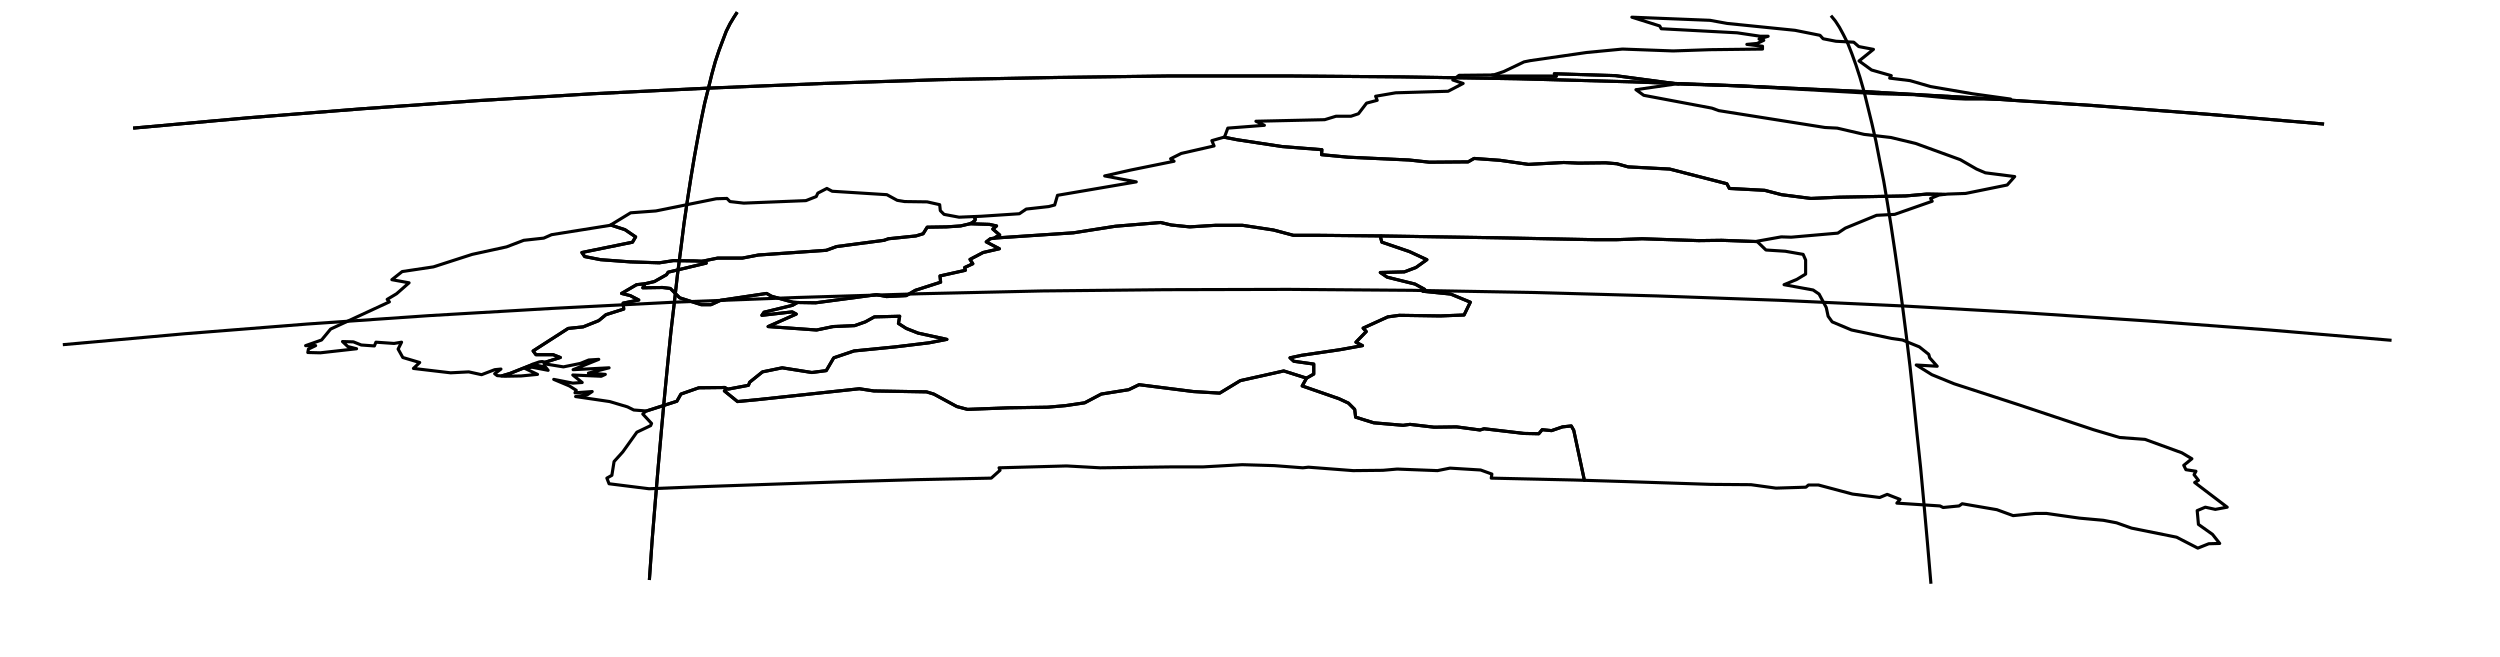
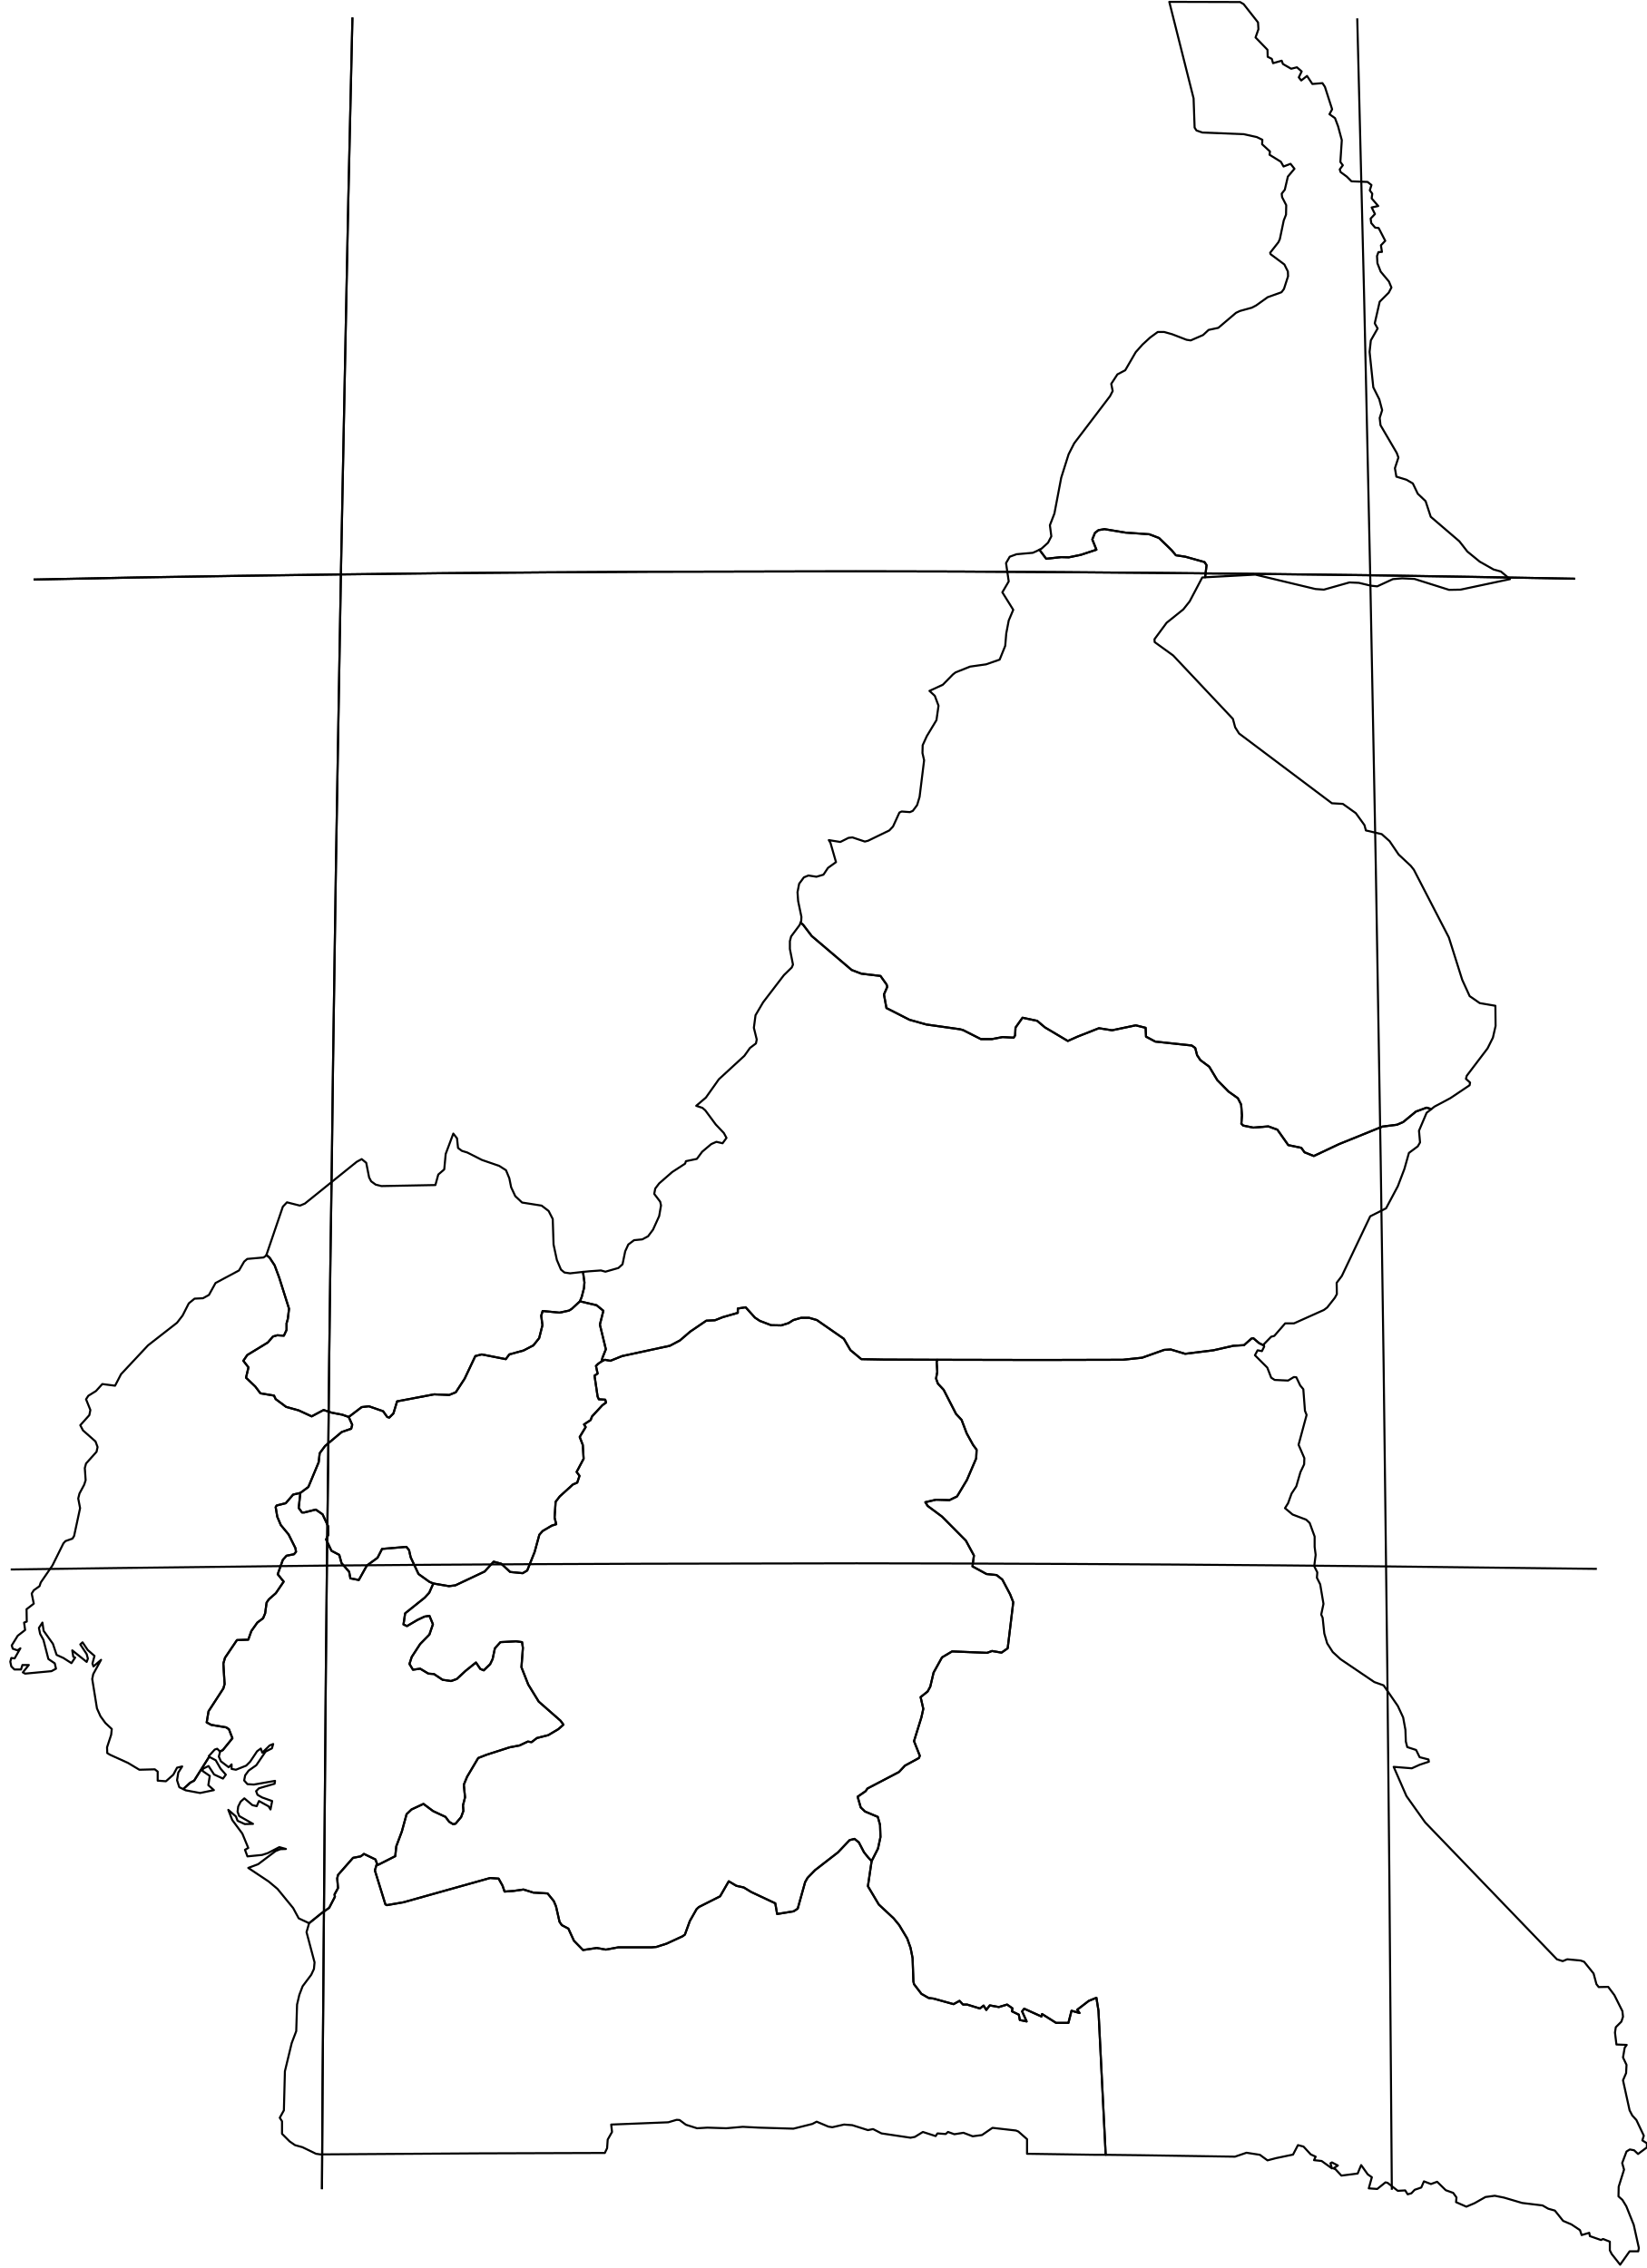
- <svg xmlns="http://www.w3.org/2000/svg" enable_background="new 0 0 800 210" height="210px" pretty_print="False" style="stroke-linejoin: round; stroke:#000; fill: none;" version="1.1" viewBox="0 0 800 210" width="800px">
+ <svg xmlns="http://www.w3.org/2000/svg" enable_background="new 0 0 800 1102" height="1102px" pretty_print="False" style="stroke-linejoin: round; stroke:#000; fill: none;" version="1.1" viewBox="0 0 800 1102" width="800px">
  <defs>
    <style type="text/css">path { fill-rule: evenodd; }</style>
  </defs>
  <g class="" id="cmr">
-     <path d="M477.5,24.0L480.0,24.4L498.0,24.4L497.4,23.6L516.9,24.2L537.1,26.9L555.1,27.4L592.4,29.5L601.1,30.0L612.4,30.3L624.9,31.5L629.1,31.7L643.4,31.7L631.2,30.0L617.8,27.7L611.2,25.8L604.7,25.0L605.2,24.2L598.9,22.4L594.9,19.5L599.5,15.8L594.8,14.9L593.2,13.5L587.5,13.2L583.4,12.4L582.4,11.3L574.4,9.7L552.7,7.5L547.2,6.5L522.2,5.5L531.1,8.3L531.6,9.2L555.9,10.5L563.3,11.6L565.8,11.6L562.9,12.5L564.4,12.9L562.3,13.9L559.0,14.2L564.0,14.8L564.0,15.7L547.1,15.9L535.4,16.3L519.2,15.7L507.7,16.8L489.7,19.4L487.7,19.8L481.2,22.9L478.2,23.9L477.5,24.0Z " data-name="Extrême-Nord" />
-     <path d="M170.5,116.6L163.2,119.5L160.5,120.3L161.4,120.4L166.8,120.3L172.0,119.8L168.0,117.9L170.2,117.5L175.4,118.5L174.6,117.5L170.5,116.6L170.5,116.6Z M206.4,90.8L203.7,91.1L198.9,93.9L201.7,94.6L204.4,96.0L199.4,97.0L199.6,98.9L193.9,100.7L191.6,102.6L186.6,104.6L181.8,105.1L170.6,112.3L171.5,113.5L177.0,113.5L179.3,114.4L174.5,115.9L174.6,115.9L174.1,116.4L180.3,117.4L185.7,116.3L188.4,115.2L191.6,115.0L183.4,118.3L194.9,117.7L188.3,119.4L193.7,119.8L192.4,120.4L183.3,120.0L186.3,122.4L183.3,122.6L177.2,121.4L182.2,123.5L184.4,124.9L184.0,125.7L189.5,125.3L188.0,126.3L184.2,126.9L195.1,128.5L200.8,130.2L202.8,131.2L206.6,131.5L206.6,131.6L216.6,128.4L217.9,126.1L223.6,124.1L232.0,124.0L232.5,124.4L233.1,124.5L239.5,123.3L239.9,122.3L244.0,119.0L250.3,117.7L259.8,119.2L264.4,118.6L266.8,114.5L273.3,112.3L286.5,111.0L297.3,109.7L303.0,108.6L293.8,106.6L290.0,105.1L287.5,103.5L287.9,101.2L279.8,101.4L276.9,103.0L273.5,104.2L266.6,104.5L261.3,105.6L245.8,104.5L254.8,100.5L253.5,99.8L243.8,100.9L244.5,99.9L253.6,97.7L255.2,96.8L253.7,96.7L246.9,94.8L245.3,93.9L230.6,96.1L227.5,97.5L224.4,97.5L217.5,95.3L214.5,92.3L212.0,92.0L205.7,92.1L206.4,90.8Z " data-name="Littoral" />
-     <path d="M306.9,69.5L302.1,68.6L300.9,67.4L300.7,65.5L296.7,64.6L289.5,64.5L287.1,64.1L283.8,62.3L266.3,61.2L264.6,60.3L261.7,61.8L261.2,62.9L257.9,64.2L238.0,65.0L233.6,64.5L232.6,63.5L229.2,63.6L209.9,67.5L201.8,68.1L195.4,72.0L200.0,73.5L203.4,75.8L202.4,77.5L186.2,80.8L187.1,82.1L192.2,83.1L201.7,83.8L211.0,84.1L215.5,83.4L222.4,83.5L224.7,83.6L229.6,82.6L237.5,82.6L242.7,81.6L264.4,80.1L267.7,78.9L282.9,76.9L284.3,76.4L293.1,75.5L295.4,74.8L296.7,72.7L302.9,72.6L307.4,72.3L310.4,71.6L311.2,71.2L312.0,70.5L312.1,70.1L311.7,69.3L306.9,69.5Z " data-name="Nord-Ouest" />
-     <path d="M318.2,76.2L316.9,76.4L315.6,77.4L319.8,79.6L314.6,80.8L310.4,83.0L311.3,84.4L308.7,85.6L308.9,86.5L300.8,88.3L301.0,90.3L292.9,92.9L290.0,94.6L283.7,94.9L280.5,94.3L261.0,96.9L255.2,96.8L253.6,97.7L244.5,99.9L243.8,100.9L253.5,99.8L254.8,100.5L245.8,104.5L261.3,105.6L266.6,104.5L273.5,104.2L276.9,103.0L279.8,101.4L287.9,101.2L287.5,103.5L290.0,105.1L293.8,106.6L303.0,108.6L297.3,109.7L286.5,111.0L273.3,112.3L266.8,114.5L264.4,118.6L259.8,119.2L250.3,117.7L244.0,119.0L239.9,122.3L239.5,123.3L233.1,124.5L232.5,124.4L231.8,125.1L236.0,128.5L242.3,127.9L275.0,124.4L279.6,125.1L296.5,125.4L298.8,126.1L306.2,130.1L309.6,131.0L322.8,130.5L335.3,130.3L341.0,129.8L347.1,128.9L352.4,126.1L361.2,124.7L364.5,123.1L381.9,125.3L390.3,125.8L396.9,121.8L410.8,118.7L416.8,120.6L418.1,121.0L420.4,119.7L420.4,116.5L414.0,115.6L412.8,114.5L416.5,113.7L428.8,111.9L436.0,110.6L433.9,109.5L437.2,106.1L436.2,105.0L444.1,101.4L447.8,100.9L460.9,101.1L468.5,100.8L470.5,96.7L464.2,94.1L455.3,93.2L455.9,92.6L452.8,90.9L443.9,88.7L441.7,87.2L449.4,87.0L453.1,85.6L456.6,83.1L451.0,80.5L442.2,77.5L441.7,75.7L442.0,75.5L422.0,75.3L413.9,75.3L407.5,73.6L397.6,72.1L388.9,72.1L380.7,72.6L374.8,72.0L371.4,71.2L356.9,72.4L343.5,74.5L319.5,76.1L318.2,76.2Z " data-name="Centre" />
-     <path d="M442.0,75.5L441.7,75.7L442.2,77.5L451.0,80.5L456.6,83.1L453.1,85.6L449.4,87.0L441.7,87.2L443.9,88.7L452.8,90.9L455.9,92.6L455.3,93.2L464.2,94.1L470.5,96.7L468.5,100.8L460.9,101.1L447.8,100.9L444.1,101.4L436.2,105.0L437.2,106.1L433.9,109.5L436.0,110.6L428.8,111.9L416.5,113.7L412.8,114.5L414.0,115.6L420.4,116.5L420.4,119.7L418.1,121.0L416.7,123.5L428.5,127.6L431.5,129.0L433.5,131.0L433.8,133.5L439.6,135.3L449.0,136.1L451.2,135.8L458.9,136.7L466.1,136.6L473.6,137.6L474.9,137.2L487.7,138.7L492.4,138.8L493.5,137.5L496.5,137.8L500.0,136.6L502.8,136.3L503.6,137.7L507.0,153.7L520.1,154.1L547.5,155.0L560.3,155.1L568.3,156.2L577.9,155.9L578.7,155.2L581.9,155.2L592.8,158.1L601.5,159.2L603.9,158.2L608.0,159.8L607.0,161.0L620.8,161.9L621.8,162.4L626.9,161.9L627.9,161.2L639.0,163.1L644.2,165.0L651.3,164.3L654.9,164.3L665.4,165.8L673.1,166.5L677.3,167.3L682.1,169.0L696.5,171.9L703.3,175.4L706.8,174.0L710.3,173.9L708.0,171.0L703.5,167.8L703.1,163.4L705.7,162.3L708.9,163.0L712.7,162.3L702.3,154.4L703.5,153.7L702.1,151.9L702.7,150.8L699.5,150.3L698.8,148.9L701.4,146.8L698.2,144.9L686.4,140.6L678.3,140.0L669.9,137.5L645.3,129.3L625.3,122.8L618.2,119.9L613.2,116.8L619.9,117.2L617.5,114.5L617.2,113.4L614.2,111.0L608.8,108.8L605.3,108.3L592.5,105.6L586.3,103.0L585.0,101.2L584.4,98.4L582.1,94.1L580.2,92.8L570.9,91.1L575.0,89.4L577.8,87.7L577.8,83.2L577.0,81.4L571.3,80.4L565.1,80.0L562.3,77.3L562.3,77.3L550.9,76.9L543.6,77.0L525.5,76.4L517.4,76.7L510.3,76.7L479.7,76.1L442.0,75.5Z " data-name="Est" />
-     <path d="M391.3,44.0L387.8,45.0L388.5,46.7L378.0,49.1L374.6,50.8L375.7,51.6L361.9,54.4L353.5,56.3L363.6,58.2L338.4,62.5L337.5,65.6L335.6,66.1L328.4,66.9L326.2,68.4L314.0,69.2L311.7,69.3L312.1,70.1L312.0,70.5L311.2,71.2L310.4,71.6L316.6,71.8L318.9,72.3L317.7,73.3L319.9,75.2L318.6,75.9L318.2,76.2L319.5,76.1L343.5,74.5L356.9,72.4L371.4,71.2L374.8,72.0L380.7,72.6L388.9,72.1L397.6,72.1L407.5,73.6L413.9,75.3L422.0,75.3L442.0,75.5L479.7,76.1L510.3,76.7L517.4,76.7L525.5,76.4L543.6,77.0L550.9,76.9L562.3,77.3L562.2,77.2L570.0,75.8L573.2,75.9L588.1,74.6L590.5,73.0L600.5,68.9L606.3,68.6L618.3,64.4L617.8,63.5L620.5,62.4L622.2,62.2L616.6,62.1L609.8,62.7L588.6,63.1L579.5,63.5L570.1,62.3L564.7,60.9L553.4,60.3L552.6,58.8L534.3,54.1L521.0,53.4L517.4,52.4L513.8,52.1L505.2,52.2L500.4,52.0L489.1,52.6L480.0,51.3L471.7,50.7L469.8,51.8L457.4,51.9L450.9,51.2L431.4,50.3L422.9,49.5L423.0,47.9L410.3,46.9L395.8,44.7L391.7,43.9L391.3,44.0Z " data-name="Adamaoua" />
-     <path d="M476.5,24.0L466.9,24.1L464.9,25.6L468.2,26.7L463.4,29.2L446.6,29.7L440.2,30.8L440.7,32.1L437.3,33.0L434.7,36.4L432.3,37.2L427.5,37.2L423.9,38.3L401.9,38.8L404.6,40.1L392.9,41.0L391.9,43.7L391.7,43.9L395.8,44.7L410.3,46.9L423.0,47.9L422.9,49.5L431.4,50.3L450.9,51.2L457.4,51.9L469.8,51.8L471.7,50.7L480.0,51.3L489.1,52.6L500.4,52.0L505.2,52.2L513.8,52.1L517.4,52.4L521.0,53.4L534.3,54.1L552.6,58.8L553.4,60.3L564.7,60.9L570.1,62.3L579.5,63.5L588.6,63.1L609.8,62.7L616.6,62.1L622.2,62.2L623.3,62.1L629.0,61.9L642.3,59.2L644.7,56.5L635.3,55.3L632.5,54.1L627.3,51.1L613.0,45.9L605.1,44.0L596.5,43.0L587.9,41.0L584.0,40.8L567.0,38.1L550.0,35.4L547.8,34.6L526.0,30.5L523.5,28.7L536.0,26.9L537.1,26.9L516.9,24.2L497.4,23.6L498.0,24.4L480.0,24.4L477.5,24.0L476.5,24.0Z " data-name="Nord" />
-     <path d="M318.6,75.9L319.9,75.2L317.7,73.3L318.9,72.3L316.6,71.8L310.4,71.6L307.4,72.3L302.9,72.6L296.7,72.7L295.4,74.8L293.1,75.5L284.3,76.4L282.9,76.9L267.7,78.9L264.4,80.1L242.7,81.6L237.5,82.6L229.6,82.6L224.7,83.6L226.0,84.2L213.8,87.1L213.3,87.9L209.4,90.1L206.4,90.8L205.7,92.1L212.0,92.0L214.5,92.3L217.5,95.3L224.4,97.5L227.5,97.5L230.6,96.1L245.3,93.9L246.9,94.8L253.7,96.7L255.2,96.8L261.0,96.9L280.5,94.3L283.7,94.9L290.0,94.6L292.9,92.9L301.0,90.3L300.8,88.3L308.9,86.5L308.7,85.6L311.3,84.4L310.4,83.0L314.6,80.8L319.8,79.6L315.6,77.4L316.9,76.4L318.2,76.2L318.6,75.9Z " data-name="Ouest" />
-     <path d="M195.3,72.1L176.5,75.1L174.0,76.2L167.6,76.9L162.1,79.0L151.1,81.4L138.7,85.4L128.7,86.9L125.4,89.5L130.9,90.5L126.9,94.0L123.9,95.8L124.6,96.6L105.8,105.3L102.9,108.8L97.8,110.6L101.0,110.6L98.7,111.7L98.5,112.8L102.5,112.9L114.1,111.6L111.3,110.9L109.6,109.3L113.1,109.4L115.6,110.4L119.8,110.7L120.3,109.5L126.1,109.9L128.5,109.5L127.4,111.7L128.9,114.4L134.3,116.0L132.3,117.9L144.2,119.3L150.0,119.0L154.1,119.9L158.3,118.3L160.3,118.1L158.3,119.6L159.1,120.2L160.5,120.3L163.2,119.5L170.5,116.6L170.3,116.6L172.6,115.8L173.5,115.7L174.5,115.9L179.3,114.4L177.0,113.5L171.5,113.5L170.6,112.3L181.8,105.1L186.6,104.6L191.6,102.6L193.9,100.7L199.6,98.9L199.4,97.0L204.4,96.0L201.7,94.6L198.9,93.9L203.7,91.1L206.4,90.8L209.4,90.1L213.3,87.9L213.8,87.1L226.0,84.2L224.7,83.6L222.4,83.5L215.5,83.4L211.0,84.1L201.7,83.8L192.2,83.1L187.1,82.1L186.2,80.8L202.4,77.5L203.4,75.8L200.0,73.5L195.4,72.0L195.3,72.1Z " data-name="Sud-Ouest" />
-     <path d="M416.8,120.6L410.8,118.7L396.9,121.8L390.3,125.8L381.9,125.3L364.5,123.1L361.2,124.7L352.4,126.1L347.1,128.9L341.0,129.8L335.3,130.3L322.8,130.5L309.6,131.0L306.2,130.1L298.8,126.1L296.5,125.4L279.6,125.1L275.0,124.4L242.3,127.9L236.0,128.5L231.8,125.1L232.5,124.4L232.0,124.0L223.6,124.1L217.9,126.1L216.6,128.4L206.6,131.6L206.6,131.6L205.7,132.5L208.5,135.5L208.2,136.2L203.8,138.3L199.3,144.6L196.5,147.7L195.8,152.1L194.2,153.0L194.9,154.8L207.7,156.4L225.4,155.7L268.6,154.2L292.9,153.5L317.2,153.0L320.0,150.5L319.7,149.7L341.3,149.1L352.1,149.7L375.6,149.4L385.1,149.4L397.5,148.7L407.8,149.0L416.9,149.7L418.7,149.5L433.0,150.6L442.5,150.5L447.1,150.1L460.0,150.6L464.0,149.8L473.8,150.4L477.4,151.7L477.2,153.0L503.6,153.6L507.0,153.7L503.6,137.7L502.8,136.3L500.0,136.6L496.5,137.8L493.5,137.5L492.4,138.8L487.7,138.7L474.9,137.2L473.6,137.6L466.1,136.6L458.9,136.7L451.2,135.8L449.0,136.1L439.6,135.3L433.8,133.5L433.5,131.0L431.5,129.0L428.5,127.6L416.7,123.5L418.1,121.0L416.8,120.6Z " data-name="Sud" />
+     <path d="M504.9,267.1L508.2,271.5L515.5,270.7L519.2,270.8L525.0,269.6L532.6,267.1L530.6,262.1L531.9,258.9L533.6,257.6L536.5,257.1L546.8,258.8L558.3,259.6L563.0,261.4L569.1,267.3L571.2,269.8L575.8,270.5L585.1,273.1L586.1,274.6L585.4,280.5L609.8,279.2L639.0,286.2L643.1,286.5L655.5,283.0L660.1,283.2L666.0,284.6L669.0,284.9L676.6,281.4L681.1,281.0L687.1,281.3L703.9,286.6L709.5,286.5L733.5,281.4L729.1,277.7L725.5,276.7L718.8,272.9L712.8,268.0L708.9,263.0L695.0,251.1L692.5,243.5L688.7,239.9L686.3,234.9L683.2,233.1L678.3,231.6L677.6,227.5L679.3,222.3L678.5,220.1L670.6,206.6L670.2,203.1L671.4,199.3L670.0,194.0L667.1,188.2L665.3,171.0L665.9,165.4L669.2,159.6L667.8,157.1L670.2,146.6L674.6,142.2L675.9,139.7L674.7,136.8L670.7,132.0L669.1,127.9L668.9,124.4L669.6,122.5L671.3,122.4L670.8,119.2L672.9,117.0L669.7,110.8L668.0,110.6L666.1,108.4L665.8,106.2L667.9,104.0L666.3,100.8L669.5,100.1L666.3,96.4L666.6,94.1L665.4,92.5L666.2,89.9L664.3,88.4L656.5,88.1L654.2,85.8L651.2,83.6L650.8,82.3L652.3,80.3L651.1,78.7L651.8,68.1L650.0,61.4L648.5,57.4L645.8,55.5L647.1,53.1L643.6,42.2L642.4,40.4L637.5,40.8L634.9,36.9L632.1,39.1L630.9,37.6L632.3,34.7L630.0,32.7L627.2,33.4L623.2,31.1L622.6,29.5L618.4,30.7L617.8,28.6L615.8,27.6L615.7,24.2L609.9,18.2L611.3,14.2L611.1,10.9L604.1,2.0L602.4,1.0L568.0,0.9L579.8,47.8L580.3,62.0L581.2,63.4L584.1,64.4L604.2,65.2L610.5,66.6L613.2,67.9L613.1,70.1L616.9,73.6L616.7,75.2L622.2,78.6L623.5,80.9L626.9,79.6L628.8,82.0L625.6,85.8L624.1,92.2L622.6,94.1L622.8,95.8L624.8,99.7L624.7,104.3L623.6,107.1L621.7,116.2L621.0,117.7L617.0,122.8L617.2,123.5L623.9,128.5L625.6,131.9L625.7,134.2L623.7,140.4L622.5,142.0L615.8,144.4L610.2,148.4L608.1,149.5L602.3,151.1L600.4,152.0L591.8,159.3L587.1,160.3L584.4,162.8L578.4,165.4L576.4,165.1L569.4,162.4L565.5,161.3L562.4,161.3L558.7,164.0L555.0,167.4L551.7,171.1L546.6,179.9L542.8,181.9L539.8,186.5L540.5,190.0L539.2,192.5L521.8,215.4L519.1,220.7L515.5,232.1L512.2,249.5L510.0,255.2L510.7,260.6L509.1,263.7L505.9,266.6L504.9,267.1Z " data-name="Extrême-Nord" />
+     <path d="M101.6,853.6L94.3,865.2L92.4,866.2L89.0,869.3L90.2,869.9L97.2,871.2L103.9,869.8L101.2,867.4L101.9,862.9L98.4,860.5L98.6,859.4L101.3,858.1L104.0,862.2L108.3,864.2L109.7,862.3L107.1,859.3L104.8,855.3L101.6,853.6L101.6,853.6Z M145.9,725.4L142.4,726.2L138.8,730.4L134.4,731.5L133.9,732.3L134.7,737.0L136.4,741.0L140.2,745.6L143.5,752.2L143.8,754.0L142.8,755.2L139.2,755.9L137.4,757.9L134.9,764.9L137.8,768.5L134.0,774.1L130.6,777.1L129.5,778.7L128.8,783.9L127.8,786.3L125.0,788.4L122.1,792.5L120.6,796.7L115.1,796.9L109.3,805.5L108.5,808.3L109.1,818.3L108.5,820.4L101.3,831.5L100.4,836.9L102.6,838.1L109.8,839.3L111.2,840.2L112.9,844.6L108.2,850.4L106.8,851.0L106.9,851.2L106.3,853.5L107.3,855.8L111.1,858.7L112.5,857.3L112.5,859.5L114.6,859.9L119.6,857.9L121.5,856.0L124.9,850.9L126.7,849.6L127.4,851.6L131.0,848.1L132.7,847.4L132.1,849.5L129.0,851.1L124.5,857.7L120.8,860.3L119.1,862.6L118.6,865.1L120.2,866.9L123.3,867.1L133.6,865.3L133.4,866.7L125.8,868.9L124.4,870.3L125.1,872.1L127.4,873.4L132.2,875.1L131.4,879.2L130.5,877.7L125.8,875.1L124.7,877.6L122.6,877.1L118.7,873.8L116.9,875.4L115.7,877.8L115.4,880.3L116.2,882.4L122.9,886.2L118.9,886.3L115.4,884.7L114.6,882.6L110.9,879.4L112.8,884.3L117.7,890.9L120.6,897.9L119.0,898.8L120.2,902.0L127.3,901.3L130.1,900.4L135.7,897.5L138.9,898.4L136.2,898.5L133.9,899.4L125.4,905.8L120.6,907.6L130.5,914.2L134.8,917.8L142.4,927.1L145.1,932.1L150.0,934.4L150.0,934.6L156.2,929.6L159.9,927.0L162.7,921.6L162.5,920.5L164.2,917.4L163.8,912.7L164.2,911.0L171.5,902.7L175.2,902.0L176.8,900.8L182.4,903.5L183.1,905.5L183.7,906.1L192.0,901.9L192.5,897.1L195.2,889.9L197.5,881.5L199.9,879.2L205.7,876.5L210.4,880.0L216.4,882.8L218.2,885.2L220.2,886.4L221.3,886.1L224.0,882.9L225.1,879.9L224.9,877.2L225.9,873.3L225.3,867.2L226.9,863.3L232.3,854.2L236.4,852.6L247.6,849.0L252.4,848.1L256.4,846.2L258.2,846.5L260.8,844.5L266.3,843.1L271.2,840.2L273.7,838.0L272.3,836.1L261.7,826.8L256.6,818.5L253.3,810.1L254.0,800.7L253.6,797.9L250.7,797.5L243.1,797.9L240.4,800.9L239.3,806.1L238.1,808.6L235.0,811.6L233.3,810.9L231.2,807.8L226.1,811.9L221.9,815.8L219.1,816.8L215.0,816.2L210.8,813.4L208.1,813.2L204.1,810.8L200.6,811.3L198.9,808.5L200.0,805.1L204.1,798.8L208.6,794.2L210.3,789.2L208.6,785.1L206.2,785.5L202.8,787.1L197.7,790.1L196.0,789.3L196.8,783.9L206.3,776.3L208.5,773.9L210.5,769.4L208.6,768.6L203.3,764.8L199.5,756.7L198.7,753.2L197.4,751.6L185.6,752.6L183.4,756.9L178.2,760.7L174.3,767.7L170.2,766.9L169.6,763.7L165.9,759.5L164.8,755.5L161.0,753.5L158.4,748.0L159.5,745.7L159.4,741.6L156.7,735.8L153.4,733.5L147.8,734.9L146.7,734.9L145.1,732.7L145.9,725.4Z " data-name="Littoral" />
+     <path d="M276.9,618.7L274.2,618.3L272.5,616.9L270.5,612.2L268.9,604.7L268.5,592.3L266.5,588.4L263.1,585.8L253.6,584.3L250.3,581.2L248.3,576.9L247.4,572.5L245.8,568.6L242.5,566.5L234.1,563.6L227.0,560.0L224.4,559.2L222.5,557.8L222.0,553.1L220.2,550.8L216.5,560.7L215.8,568.2L212.9,570.7L211.5,575.8L185.3,576.3L182.5,575.6L180.3,574.0L179.3,572.1L177.9,565.0L175.7,563.2L173.3,564.5L148.1,584.8L145.7,585.8L139.4,584.2L137.4,586.3L129.4,609.8L130.9,611.0L133.4,614.8L135.6,620.7L140.4,635.9L139.8,640.9L139.2,643.0L139.2,646.2L137.9,649.0L134.7,648.8L132.6,649.4L130.1,652.3L120.1,658.4L118.2,661.2L120.7,664.4L119.5,669.4L124.0,673.7L126.5,677.0L133.1,678.1L133.9,679.8L139.0,683.6L145.1,685.3L151.4,688.2L157.2,685.1L161.1,686.4L166.3,687.4L169.4,688.5L175.7,683.7L179.2,683.3L186.1,685.7L188.1,688.5L189.1,688.8L191.1,686.8L192.9,680.9L210.9,677.5L218.2,677.8L221.4,676.5L225.7,669.9L230.9,658.9L234.0,658.1L245.7,660.4L247.4,658.1L254.3,656.2L259.1,653.7L261.9,650.2L263.5,643.9L262.9,639.3L263.6,637.0L271.8,637.8L276.4,636.8L277.7,636.0L281.7,632.3L282.6,630.1L283.7,625.8L283.9,623.1L283.2,618.0L276.9,618.7Z " data-name="Nord-Ouest" />
+     <path d="M292.2,661.5L290.5,662.7L289.5,663.7L290.3,667.4L288.8,668.4L290.3,678.6L290.9,679.9L294.0,680.1L294.4,681.5L292.6,682.8L287.6,688.2L286.9,690.0L283.7,692.1L284.5,693.4L281.6,698.2L283.1,702.1L283.5,708.8L280.1,715.2L281.5,717.1L280.4,720.4L278.3,721.3L271.9,727.1L269.9,729.7L269.4,737.4L270.2,740.6L268.0,741.3L263.6,743.9L262.0,745.7L259.7,754.1L256.1,763.1L253.9,764.4L247.8,763.8L243.5,759.8L239.8,758.8L235.4,763.6L221.2,770.3L218.1,770.7L210.5,769.4L208.5,773.9L206.3,776.3L196.8,783.9L196.0,789.3L197.7,790.1L202.8,787.1L206.2,785.5L208.6,785.1L210.3,789.2L208.6,794.2L204.1,798.8L200.0,805.1L198.9,808.5L200.6,811.3L204.1,810.8L208.1,813.2L210.8,813.4L215.0,816.2L219.1,816.8L221.9,815.8L226.1,811.9L231.2,807.8L233.3,810.9L235.0,811.6L238.1,808.6L239.3,806.1L240.4,800.9L243.1,797.9L250.7,797.5L253.6,797.9L254.0,800.7L253.3,810.1L256.6,818.5L261.7,826.8L272.3,836.1L273.7,838.0L271.2,840.2L266.3,843.1L260.8,844.5L258.2,846.5L256.4,846.2L252.4,848.1L247.6,849.0L236.4,852.6L232.3,854.2L226.9,863.3L225.3,867.2L225.9,873.3L224.9,877.2L225.1,879.9L224.0,882.9L221.3,886.1L220.2,886.4L218.2,885.2L216.4,882.8L210.4,880.0L205.7,876.5L199.9,879.2L197.5,881.5L195.2,889.9L192.5,897.1L192.0,901.9L183.7,906.1L183.1,905.5L182.1,908.8L187.2,925.3L187.9,925.7L196.0,924.3L238.1,912.5L242.2,912.8L244.1,916.2L245.1,919.1L249.4,918.8L254.3,918.1L259.1,919.6L266.0,920.0L269.0,923.7L270.1,926.3L271.8,933.8L272.9,935.4L276.1,937.1L278.8,943.0L283.2,947.5L289.9,946.5L294.3,947.3L300.3,946.2L316.4,946.2L318.8,946.0L323.8,944.4L331.6,940.8L332.7,940.0L335.1,933.4L338.4,927.6L339.5,926.6L349.8,921.4L354.0,914.1L357.7,916.3L361.3,917.1L364.9,919.3L376.6,924.8L377.5,930.0L385.5,928.7L387.5,927.4L391.1,914.5L392.3,912.4L395.9,908.7L407.0,900.1L412.7,894.1L415.1,893.5L417.2,895.2L419.7,900.0L421.8,902.6L423.4,904.3L426.5,898.2L427.7,892.6L427.5,886.7L426.4,882.8L420.2,880.2L418.1,878.2L416.6,873.0L420.5,870.3L421.4,869.0L436.7,861.0L439.6,857.9L446.4,854.2L446.8,853.1L444.0,846.0L447.6,834.4L448.5,830.3L447.2,824.6L450.6,821.9L451.9,819.5L453.5,812.7L457.6,805.3L462.5,802.4L479.5,803.1L481.9,802.2L486.5,803.0L489.5,800.9L492.2,778.5L490.7,774.7L486.9,767.5L484.1,765.3L479.2,764.8L472.4,761.1L473.1,755.8L469.2,748.6L457.6,736.9L450.6,731.7L449.5,729.9L454.7,728.7L461.2,728.9L464.9,727.1L469.7,719.1L474.2,708.6L474.4,704.4L472.7,702.1L469.6,696.5L467.1,689.9L464.4,687.0L458.4,675.3L455.6,672.3L454.7,669.8L455.3,666.6L455.0,661.8L455.3,660.7L429.0,660.6L418.4,660.4L413.1,656.0L409.9,650.5L396.8,641.4L393.0,640.3L389.2,640.3L385.4,641.4L383.0,642.9L379.5,644.0L374.6,643.9L369.1,641.8L366.7,640.2L362.2,635.2L358.4,635.8L358.4,637.9L351.1,640.0L347.3,641.5L343.1,641.7L335.3,647.0L330.3,651.3L325.4,653.9L302.2,658.9L296.5,661.2L293.8,660.7L292.2,661.5Z " data-name="Centre" />
+     <path d="M614.0,653.8L611.6,652.6L608.8,650.2L607.9,650.4L604.3,653.6L599.1,653.9L589.4,656.1L575.7,657.8L568.7,655.7L565.5,655.9L554.8,659.7L545.4,660.7L505.1,660.8L455.3,660.7L455.0,661.8L455.3,666.6L454.7,669.8L455.6,672.3L458.4,675.3L464.4,687.0L467.1,689.9L469.6,696.5L472.7,702.1L474.4,704.4L474.2,708.6L469.7,719.1L464.9,727.1L461.2,728.9L454.7,728.7L449.5,729.9L450.6,731.7L457.6,736.9L469.2,748.6L473.1,755.8L472.4,761.1L479.2,764.8L484.1,765.3L486.9,767.5L490.7,774.7L492.2,778.5L489.5,800.9L486.5,803.0L481.9,802.2L479.5,803.1L462.5,802.4L457.6,805.3L453.5,812.7L451.9,819.5L450.6,821.9L447.2,824.6L448.5,830.3L447.6,834.4L444.0,846.0L446.8,853.1L446.4,854.2L439.6,857.9L436.7,861.0L421.4,869.0L420.5,870.3L416.6,873.0L418.1,878.2L420.2,880.2L426.4,882.8L427.5,886.7L427.7,892.6L426.5,898.2L423.4,904.3L421.6,916.5L426.9,925.4L434.1,932.1L436.8,935.4L440.7,941.9L442.3,946.4L443.3,951.4L443.7,962.8L444.0,964.1L447.6,968.8L451.1,970.8L453.5,971.1L463.2,973.8L466.1,972.2L467.8,974.0L469.8,974.0L476.0,975.9L477.8,974.5L479.1,976.6L480.8,974.4L485.2,975.2L489.2,974.0L491.8,975.8L491.6,977.3L494.9,978.9L495.4,981.5L498.7,982.2L496.5,977.3L497.5,976.0L505.9,979.8L506.2,978.6L513.0,982.9L519.0,982.9L520.5,977.0L524.4,978.1L523.3,976.5L528.9,972.2L532.6,970.7L533.6,977.0L537.1,1047.0L553.9,1047.2L599.9,1047.9L605.5,1046.0L612.0,1047.0L615.7,1049.7L619.9,1048.6L628.1,1046.9L630.5,1042.3L633.2,1043.0L636.7,1046.8L639.1,1047.9L638.3,1049.6L642.0,1050.0L647.0,1053.6L646.3,1051.1L647.0,1050.7L649.9,1052.2L647.7,1053.6L648.7,1054.0L651.6,1057.1L659.5,1056.1L661.2,1052.0L664.4,1056.5L666.4,1057.9L664.9,1063.3L669.0,1063.6L673.0,1060.4L674.0,1060.6L679.0,1064.5L682.6,1064.3L683.8,1066.2L685.6,1065.7L687.2,1064.0L690.4,1062.9L691.7,1059.9L695.1,1061.2L698.1,1060.1L702.3,1064.2L705.9,1065.5L707.5,1067.7L707.3,1070.0L712.3,1072.2L716.3,1070.5L721.6,1067.5L726.1,1066.9L730.6,1067.8L739.4,1070.4L749.3,1071.6L752.1,1073.2L755.3,1074.1L759.3,1079.1L763.3,1080.8L767.5,1083.6L768.3,1086.0L772.0,1084.9L772.3,1086.5L777.7,1088.4L778.7,1087.9L782.0,1089.2L782.0,1093.4L782.9,1095.2L787.0,1100.4L791.6,1093.9L795.8,1093.9L796.1,1092.3L793.6,1081.0L790.0,1072.0L788.1,1068.9L786.2,1067.2L786.3,1062.5L788.9,1054.2L788.0,1051.0L790.1,1045.4L791.7,1044.4L793.8,1044.8L795.7,1046.6L800.0,1043.4L800.0,1041.4L797.8,1040.0L798.5,1037.7L794.9,1030.1L792.9,1027.9L791.6,1025.4L788.4,1010.8L789.9,1007.3L790.1,1003.3L788.4,999.7L789.2,995.0L790.2,993.6L785.2,993.4L784.5,987.6L784.9,985.0L787.6,982.3L788.4,979.9L788.1,977.2L784.2,969.4L781.2,965.4L776.6,965.5L775.5,964.1L774.1,958.9L769.5,953.2L767.8,952.6L761.3,952.0L759.1,952.9L756.3,952.0L692.3,885.5L683.2,872.7L677.0,858.5L685.8,859.2L689.8,857.4L694.1,856.0L693.9,854.9L689.6,853.8L687.9,850.3L683.6,848.9L682.9,846.2L682.7,840.5L681.6,834.5L679.0,828.9L672.1,818.9L667.6,817.3L651.2,806.2L647.4,802.7L644.7,798.5L643.3,793.7L642.5,786.1L641.8,784.5L642.9,779.3L641.3,769.8L639.7,766.6L639.9,764.0L638.4,761.0L639.1,755.5L638.6,751.6L638.6,746.6L636.2,740.0L634.5,738.4L627.9,735.9L624.2,732.8L625.7,730.4L627.4,725.7L629.7,722.2L631.7,715.3L633.5,711.5L633.6,708.5L630.8,702.0L634.7,687.5L633.9,685.5L633.1,675.0L631.6,673.2L629.7,669.2L628.5,669.1L625.7,670.8L619.2,670.5L617.5,669.4L615.6,664.5L609.6,658.5L610.9,656.1L613.0,656.5L614.1,654.3L614.0,653.8Z " data-name="Est" />
+     <path d="M388.4,449.5L384.3,455.0L383.7,457.3L383.7,461.1L385.2,468.7L384.6,470.1L380.8,473.8L370.7,487.0L367.0,493.3L366.2,499.4L367.6,505.1L367.2,507.0L364.3,509.2L361.6,513.0L349.2,524.4L342.9,533.3L338.2,537.3L341.2,538.3L342.6,539.5L347.7,546.4L351.6,550.5L352.9,552.9L351.0,555.5L348.0,554.8L345.5,555.9L341.1,559.6L338.5,563.1L333.2,564.2L332.8,565.4L326.5,569.5L320.2,575.0L318.3,577.5L317.8,580.1L320.7,583.9L321.1,585.7L320.2,590.9L317.2,597.5L314.8,600.7L312.0,602.2L308.0,602.6L305.2,604.7L303.7,608.0L302.4,614.3L300.4,616.1L294.1,617.9L291.9,617.3L286.3,617.7L283.2,618.0L283.9,623.1L283.7,625.8L282.6,630.1L281.7,632.3L289.8,634.2L293.1,636.9L291.4,643.6L294.3,655.6L292.7,659.6L292.2,661.5L293.8,660.7L296.5,661.2L302.2,658.9L325.4,653.9L330.3,651.3L335.3,647.0L343.1,641.7L347.3,641.5L351.1,640.0L358.4,637.9L358.4,635.8L362.2,635.2L366.7,640.2L369.1,641.8L374.6,643.9L379.5,644.0L383.0,642.9L385.4,641.4L389.2,640.3L393.0,640.3L396.8,641.4L409.9,650.5L413.1,656.0L418.4,660.4L429.0,660.6L455.3,660.7L505.1,660.8L545.4,660.7L554.8,659.7L565.5,655.9L568.7,655.7L575.7,657.8L589.4,656.1L599.1,653.9L604.3,653.6L607.9,650.4L608.8,650.2L611.6,652.6L614.0,653.8L613.9,653.2L617.5,649.5L619.0,649.1L624.3,643.0L628.6,643.0L643.1,636.5L644.7,635.3L648.4,630.6L649.4,628.8L649.3,623.3L651.8,620.0L665.6,591.0L673.3,587.1L679.0,576.4L682.2,568.0L684.4,560.2L688.7,557.0L689.8,555.1L689.3,549.4L693.0,540.7L695.3,538.9L693.0,538.2L687.8,540.1L681.6,545.2L678.6,546.5L671.5,547.4L650.5,555.9L638.2,561.7L633.7,559.9L632.1,557.7L625.8,556.4L620.5,548.9L616.1,547.3L608.8,547.9L603.9,546.9L603.0,546.0L603.3,542.0L602.9,536.7L601.3,533.6L596.8,530.4L591.3,524.8L587.4,518.3L583.1,515.1L581.5,512.7L580.6,509.2L578.9,508.0L561.2,506.1L556.7,503.7L556.5,499.4L551.7,498.2L540.2,500.6L533.8,499.6L523.4,503.7L518.7,505.8L507.6,499.2L503.8,496.0L496.7,494.5L493.3,499.3L493.1,503.1L492.4,504.2L487.0,503.9L481.8,504.9L476.5,504.9L467.8,500.5L466.3,500.1L450.0,497.8L441.8,495.5L430.6,489.8L429.4,483.2L431.0,479.5L430.7,478.4L427.7,474.2L418.4,473.1L413.7,471.3L394.3,454.8L390.1,449.3L388.9,448.3L388.4,449.5Z " data-name="Adamaoua" />
+     <path d="M503.5,267.8L501.7,268.6L493.8,269.3L490.5,270.5L488.7,273.6L490.0,282.5L486.9,287.8L492.2,296.3L490.0,301.5L488.8,307.8L488.3,313.8L485.6,320.5L479.0,322.8L471.2,323.9L464.2,326.7L462.9,327.7L458.0,332.7L451.5,335.7L454.1,338.1L455.9,342.9L454.9,349.9L450.2,357.7L448.2,362.1L448.1,365.9L448.9,369.4L446.7,387.2L445.5,391.2L443.4,394.0L442.0,394.6L438.0,394.3L436.9,394.8L433.8,401.6L432.0,403.5L421.7,408.5L420.1,408.9L414.1,406.9L412.2,407.1L408.2,409.1L402.6,408.2L403.4,409.5L406.1,418.9L402.2,421.7L400.0,425.0L396.6,426.0L392.7,425.4L390.5,426.3L388.2,429.4L387.4,433.5L387.7,437.8L389.3,445.5L389.2,447.4L388.9,448.3L390.1,449.3L394.3,454.8L413.7,471.3L418.4,473.1L427.7,474.2L430.7,478.4L431.0,479.5L429.4,483.2L430.6,489.8L441.8,495.5L450.0,497.8L466.3,500.1L467.8,500.5L476.5,504.9L481.8,504.9L487.0,503.9L492.4,504.2L493.1,503.1L493.3,499.3L496.7,494.5L503.8,496.0L507.6,499.2L518.7,505.8L523.4,503.7L533.8,499.6L540.2,500.6L551.7,498.2L556.5,499.4L556.7,503.7L561.2,506.1L578.9,508.0L580.6,509.2L581.5,512.7L583.1,515.1L587.4,518.3L591.3,524.8L596.8,530.4L601.3,533.6L602.9,536.7L603.3,542.0L603.0,546.0L603.9,546.9L608.8,547.9L616.1,547.3L620.5,548.9L625.8,556.4L632.1,557.7L633.7,559.9L638.2,561.7L650.5,555.9L671.5,547.4L678.6,546.5L681.6,545.2L687.8,540.1L693.0,538.2L695.3,538.9L696.8,537.7L704.5,533.6L713.9,527.3L714.1,526.0L712.1,524.2L712.5,522.7L722.6,509.4L725.2,504.2L726.5,498.5L726.4,488.7L718.8,487.4L713.9,484.0L710.3,476.1L703.8,455.5L686.8,422.6L685.3,420.7L679.4,415.2L675.0,408.7L671.2,405.3L663.5,403.5L662.8,400.9L658.6,395.1L652.3,390.6L647.0,390.3L601.9,356.4L600.0,353.4L598.9,349.3L569.9,318.5L560.9,312.0L560.8,310.6L566.7,302.6L574.8,296.1L577.9,292.2L584.0,280.6L585.4,280.5L586.1,274.6L585.1,273.1L575.8,270.5L571.2,269.8L569.1,267.3L563.0,261.4L558.3,259.6L546.8,258.8L536.5,257.1L533.6,257.6L531.9,258.9L530.6,262.1L532.6,267.1L525.0,269.6L519.2,270.8L515.5,270.7L508.2,271.5L504.9,267.1L503.5,267.8Z " data-name="Nord" />
+     <path d="M292.7,659.6L294.3,655.6L291.4,643.6L293.1,636.9L289.8,634.2L281.7,632.3L277.7,636.0L276.4,636.8L271.8,637.8L263.6,637.0L262.9,639.3L263.5,643.9L261.9,650.2L259.1,653.7L254.3,656.2L247.4,658.1L245.7,660.4L234.0,658.1L230.9,658.9L225.7,669.9L221.4,676.5L218.2,677.8L210.9,677.5L192.9,680.9L191.1,686.8L189.1,688.8L188.1,688.5L186.1,685.7L179.2,683.3L175.7,683.7L169.4,688.5L171.1,692.3L170.6,694.2L166.0,695.8L157.9,702.6L155.3,706.1L154.8,710.5L149.8,722.5L145.9,725.4L145.1,732.7L146.7,734.9L147.8,734.9L153.4,733.5L156.7,735.8L159.4,741.6L159.5,745.7L158.4,748.0L161.0,753.5L164.8,755.5L165.9,759.5L169.6,763.7L170.2,766.9L174.3,767.7L178.2,760.7L183.4,756.9L185.6,752.6L197.4,751.6L198.7,753.2L199.5,756.7L203.3,764.8L208.6,768.6L210.5,769.4L218.1,770.7L221.2,770.3L235.4,763.6L239.8,758.8L243.5,759.8L247.8,763.8L253.9,764.4L256.1,763.1L259.7,754.1L262.0,745.7L263.6,743.9L268.0,741.3L270.2,740.6L269.4,737.4L269.9,729.7L271.9,727.1L278.3,721.3L280.4,720.4L281.5,717.1L280.1,715.2L283.5,708.8L283.1,702.1L281.6,698.2L284.5,693.4L283.7,692.1L286.9,690.0L287.6,688.2L292.6,682.8L294.4,681.5L294.0,680.1L290.9,679.9L290.3,678.6L288.8,668.4L290.3,667.4L289.5,663.7L290.5,662.7L292.2,661.5L292.7,659.6Z " data-name="Ouest" />
+     <path d="M129.3,610.1L128.0,611.0L120.1,611.7L118.6,613.0L116.1,617.3L104.7,623.4L101.5,629.2L98.6,630.8L94.5,631.0L91.7,633.3L88.7,639.2L86.0,642.7L71.9,653.7L58.8,667.7L55.9,673.3L49.7,672.5L46.6,675.9L42.9,678.2L41.8,679.9L43.9,685.1L43.4,687.6L39.0,692.5L40.3,695.0L46.4,700.4L47.4,703.1L46.9,705.4L41.8,711.1L41.2,713.3L41.6,719.2L40.9,721.4L38.6,725.7L38.0,728.1L38.9,732.8L36.0,746.3L35.2,747.6L31.8,748.8L30.8,749.9L25.5,760.6L19.8,768.9L19.2,770.7L16.4,772.7L15.4,774.3L16.4,779.2L12.9,781.9L13.0,787.9L11.7,788.4L12.2,792.0L8.6,794.8L5.7,799.5L6.2,801.1L8.5,801.9L9.9,800.9L7.1,805.8L5.5,805.6L5.0,807.4L5.5,809.7L7.0,811.2L10.2,811.2L10.9,809.0L14.0,809.0L11.1,812.6L12.2,813.2L25.0,812.0L27.2,810.8L26.6,808.2L23.5,806.1L21.1,796.8L19.5,793.9L18.9,791.0L20.6,788.4L21.2,792.4L25.7,798.7L27.5,804.1L30.8,805.6L34.7,808.1L36.5,805.4L35.6,805.0L35.1,801.9L42.1,807.5L42.7,805.9L42.1,803.7L39.0,799.0L40.1,798.0L42.6,801.7L45.9,804.6L44.9,808.3L45.4,809.7L49.1,806.5L45.3,813.4L44.8,815.8L47.1,830.1L48.8,833.9L51.2,837.2L54.3,840.1L54.0,842.9L52.0,849.0L52.1,851.8L53.4,852.6L62.2,856.6L67.7,859.9L75.2,859.7L76.6,860.8L76.6,865.2L80.6,865.5L84.2,862.3L86.0,858.9L88.5,858.3L86.6,861.3L86.0,865.0L87.1,868.4L89.0,869.3L92.4,866.2L94.3,865.2L101.6,853.6L101.4,853.3L104.3,850.1L105.5,849.7L106.8,851.0L108.2,850.4L112.9,844.6L111.2,840.2L109.8,839.3L102.6,838.1L100.4,836.9L101.3,831.5L108.5,820.4L109.1,818.3L108.5,808.3L109.3,805.5L115.1,796.9L120.6,796.7L122.1,792.5L125.0,788.4L127.8,786.3L128.8,783.9L129.5,778.7L130.6,777.1L134.0,774.1L137.8,768.5L134.9,764.9L137.4,757.9L139.2,755.9L142.8,755.2L143.8,754.0L143.5,752.2L140.2,745.6L136.4,741.0L134.7,737.0L133.9,732.3L134.4,731.5L138.8,730.4L142.4,726.2L145.9,725.4L149.8,722.5L154.8,710.5L155.3,706.1L157.9,702.6L166.0,695.8L170.6,694.2L171.1,692.3L169.4,688.5L166.3,687.4L161.1,686.4L157.2,685.1L151.4,688.2L145.1,685.3L139.0,683.6L133.9,679.8L133.1,678.1L126.5,677.0L124.0,673.7L119.5,669.4L120.7,664.4L118.2,661.2L120.1,658.4L130.1,652.3L132.6,649.4L134.7,648.8L137.9,649.0L139.2,646.2L139.2,643.0L139.8,640.9L140.4,635.9L135.6,620.7L133.4,614.8L130.9,611.0L129.4,609.8L129.3,610.1Z " data-name="Sud-Ouest" />
+     <path d="M421.8,902.6L419.7,900.0L417.2,895.2L415.1,893.5L412.7,894.1L407.0,900.1L395.9,908.7L392.3,912.4L391.1,914.5L387.5,927.4L385.5,928.7L377.5,930.0L376.6,924.8L364.9,919.3L361.3,917.1L357.7,916.3L354.0,914.1L349.8,921.4L339.5,926.6L338.4,927.6L335.1,933.4L332.7,940.0L331.6,940.8L323.8,944.4L318.8,946.0L316.4,946.2L300.3,946.2L294.3,947.3L289.9,946.5L283.2,947.5L278.8,943.0L276.1,937.1L272.9,935.4L271.8,933.8L270.1,926.3L269.0,923.7L266.0,920.0L259.1,919.6L254.3,918.1L249.4,918.8L245.1,919.1L244.1,916.2L242.2,912.8L238.1,912.5L196.0,924.3L187.9,925.7L187.2,925.3L182.1,908.8L183.1,905.5L182.4,903.5L176.8,900.8L175.2,902.0L171.5,902.7L164.2,911.0L163.8,912.7L164.2,917.4L162.5,920.5L162.7,921.6L159.9,927.0L156.2,929.6L150.0,934.6L150.0,935.0L148.9,938.8L152.8,953.5L152.5,956.7L151.2,959.5L147.0,965.1L145.4,969.3L144.3,974.0L143.9,986.9L141.7,992.7L138.4,1006.4L137.9,1025.4L135.9,1029.0L137.0,1030.7L137.0,1036.8L140.7,1040.5L143.3,1042.3L146.9,1043.3L153.5,1046.5L155.6,1046.8L231.6,1046.3L293.8,1046.1L294.9,1043.8L295.2,1039.6L297.3,1035.9L296.9,1032.3L324.6,1031.2L328.7,1030.0L330.1,1030.1L333.2,1032.4L338.6,1034.1L343.7,1033.8L352.8,1034.1L360.8,1033.4L368.6,1033.8L385.4,1034.3L394.6,1032.0L396.7,1030.9L402.4,1033.3L404.3,1033.6L410.0,1032.3L414.0,1032.6L421.6,1035.0L424.1,1034.5L428.2,1036.6L442.3,1038.7L444.4,1038.3L448.3,1035.9L454.5,1037.9L455.4,1036.6L459.4,1036.9L460.5,1035.9L463.6,1037.0L468.0,1036.3L472.5,1038.0L477.0,1037.4L482.1,1033.9L493.5,1035.2L494.7,1035.7L498.9,1039.4L498.9,1046.5L532.8,1047.0L537.1,1047.0L533.6,977.0L532.6,970.7L528.9,972.2L523.3,976.5L524.4,978.1L520.5,977.0L519.0,982.9L513.0,982.9L506.2,978.6L505.9,979.8L497.5,976.0L496.5,977.3L498.7,982.2L495.4,981.5L494.9,978.9L491.6,977.3L491.8,975.8L489.2,974.0L485.2,975.2L480.8,974.4L479.1,976.6L477.8,974.5L476.0,975.9L469.8,974.0L467.8,974.0L466.1,972.2L463.2,973.8L453.5,971.1L451.1,970.8L447.6,968.8L444.0,964.1L443.7,962.8L443.3,951.4L442.3,946.4L440.7,941.9L436.8,935.4L434.1,932.1L426.9,925.4L421.6,916.5L423.4,904.3L421.8,902.6Z " data-name="Sud" />
  </g>
  <g class="" id="graticule">
-     <path d="M20.1,110.3L59.1,106.8L98.2,103.7L137.3,101.0L176.5,98.7L215.8,96.7L255.0,95.2L294.3,94.0L333.6,93.1L373.0,92.7L412.3,92.6L451.7,92.9L491.0,93.6L530.3,94.7L569.6,96.1L608.8,97.9L648.0,100.1L687.2,102.7L726.3,105.6L765.3,108.9 " />
-     <path d="M42.6,41.0L79.3,37.7L116.0,34.8L152.9,32.2L189.7,30.0L226.7,28.2L263.6,26.7L300.6,25.5L337.6,24.8L374.6,24.3L411.6,24.3L448.6,24.6L485.6,25.2L522.6,26.2L559.5,27.6L596.5,29.3L633.3,31.4L670.2,33.8L707.0,36.6L743.7,39.7 " />
-     <path d="M207.8,185.6L208.7,172.7L209.7,160.4L210.7,148.5L211.7,137.2L212.7,126.3L213.7,116.0L214.7,106.1L215.8,96.7L216.8,87.8L217.9,79.4L218.9,71.4L220.0,63.9L221.1,56.8L222.2,50.2L223.3,44.1L224.4,38.3L225.5,33.0L226.7,28.2L227.8,23.7L228.9,19.7L230.1,16.1L231.3,12.9L232.4,10.0L233.6,7.6L234.8,5.6L235.9,3.9 " />
-     <path d="M617.9,186.8L616.8,173.9L615.7,161.6L614.6,149.7L613.4,138.4L612.3,127.5L611.2,117.2L610.0,107.3L608.8,97.9L607.6,89.0L606.4,80.6L605.2,72.6L604.0,65.1L602.8,58.0L601.5,51.4L600.3,45.2L599.0,39.5L597.7,34.2L596.5,29.3L595.2,24.8L593.9,20.8L592.6,17.2L591.3,13.9L589.9,11.1L588.6,8.7L587.3,6.7L585.9,5.0 " />
+     <path d="M5.2,762.6L56.3,761.9L107.5,761.3L158.8,760.7L210.2,760.3L261.6,760.0L313.1,759.8L364.6,759.7L416.1,759.6L467.6,759.7L519.1,759.9L570.6,760.2L622.0,760.6L673.3,761.1L724.6,761.7L775.7,762.3 " />
+     <path d="M16.3,281.6L66.0,280.6L115.8,279.8L165.6,279.1L215.6,278.5L265.5,278.1L315.6,277.8L365.6,277.7L415.7,277.6L465.7,277.7L515.8,278.0L565.8,278.4L615.7,278.9L665.6,279.5L715.4,280.3L765.1,281.2 " />
+     <path d="M156.4,1063.7L156.7,1012.7L157.1,961.8L157.5,911.2L157.9,860.8L158.3,810.6L158.8,760.7L159.4,711.1L159.9,661.8L160.5,612.8L161.2,564.1L161.8,515.7L162.5,467.6L163.2,419.9L164.0,372.6L164.8,325.7L165.6,279.1L166.5,232.9L167.4,187.2L168.3,141.8L169.2,96.9L170.2,52.5L171.2,8.5 " />
+     <path d="M676.1,1064.0L675.7,1012.9L675.3,962.1L674.9,911.5L674.4,861.1L673.9,810.9L673.3,761.1L672.7,711.5L672.1,662.1L671.4,613.1L670.7,564.4L669.9,516.0L669.1,468.0L668.3,420.3L667.4,373.0L666.5,326.1L665.6,279.5L664.6,233.4L663.6,187.6L662.6,142.3L661.5,97.4L660.4,52.9L659.3,8.9 " />
  </g>
  <g class="" id="graticule_1">
-     <path d="M42.6,41.0L79.3,37.7L116.0,34.8L152.9,32.2L189.7,30.0L226.7,28.2L263.6,26.7L300.6,25.5L337.6,24.8L374.6,24.3L411.6,24.3L448.6,24.6L485.6,25.2L522.6,26.2L559.5,27.6L596.5,29.3L633.3,31.4L670.2,33.8L707.0,36.6L743.7,39.7 " />
-     <path d="M207.8,185.6L208.7,172.7L209.7,160.4L210.7,148.5L211.7,137.2L212.7,126.3L213.7,116.0L214.7,106.1L215.8,96.7L216.8,87.8L217.9,79.4L218.9,71.4L220.0,63.9L221.1,56.8L222.2,50.2L223.3,44.1L224.4,38.3L225.5,33.0L226.7,28.2L227.8,23.7L228.9,19.7L230.1,16.1L231.3,12.9L232.4,10.0L233.6,7.6L234.8,5.6L235.9,3.9 " />
+     <path d="M16.3,281.6L66.0,280.6L115.8,279.8L165.6,279.1L215.6,278.5L265.5,278.1L315.6,277.8L365.6,277.7L415.7,277.6L465.7,277.7L515.8,278.0L565.8,278.4L615.7,278.9L665.6,279.5L715.4,280.3L765.1,281.2 " />
+     <path d="M156.4,1063.7L156.7,1012.7L157.1,961.8L157.5,911.2L157.9,860.8L158.3,810.6L158.8,760.7L159.4,711.1L159.9,661.8L160.5,612.8L161.2,564.1L161.8,515.7L162.5,467.6L163.2,419.9L164.0,372.6L164.8,325.7L165.6,279.1L166.5,232.9L167.4,187.2L168.3,141.8L169.2,96.9L170.2,52.5L171.2,8.5 " />
  </g>
</svg>
